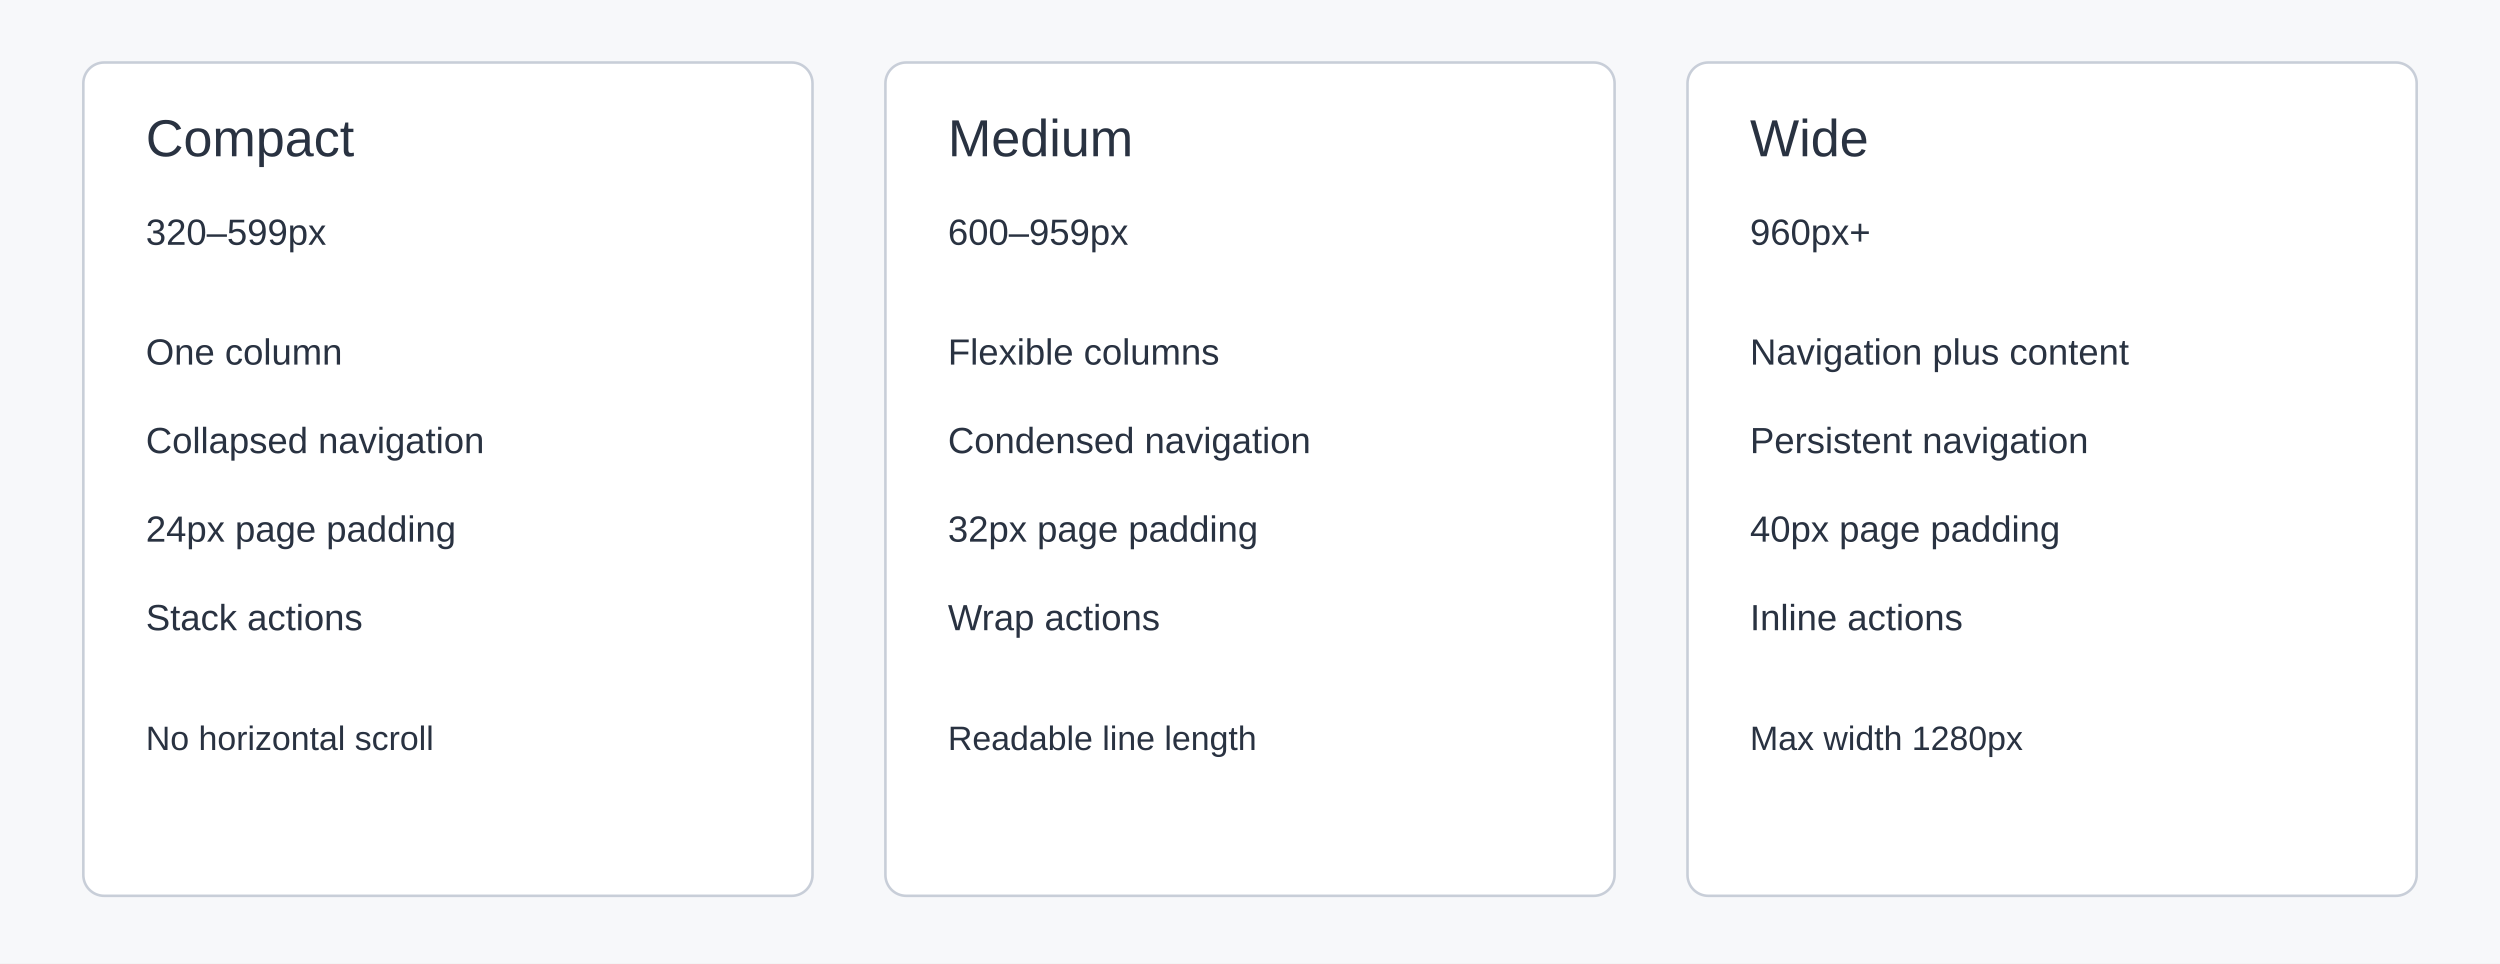
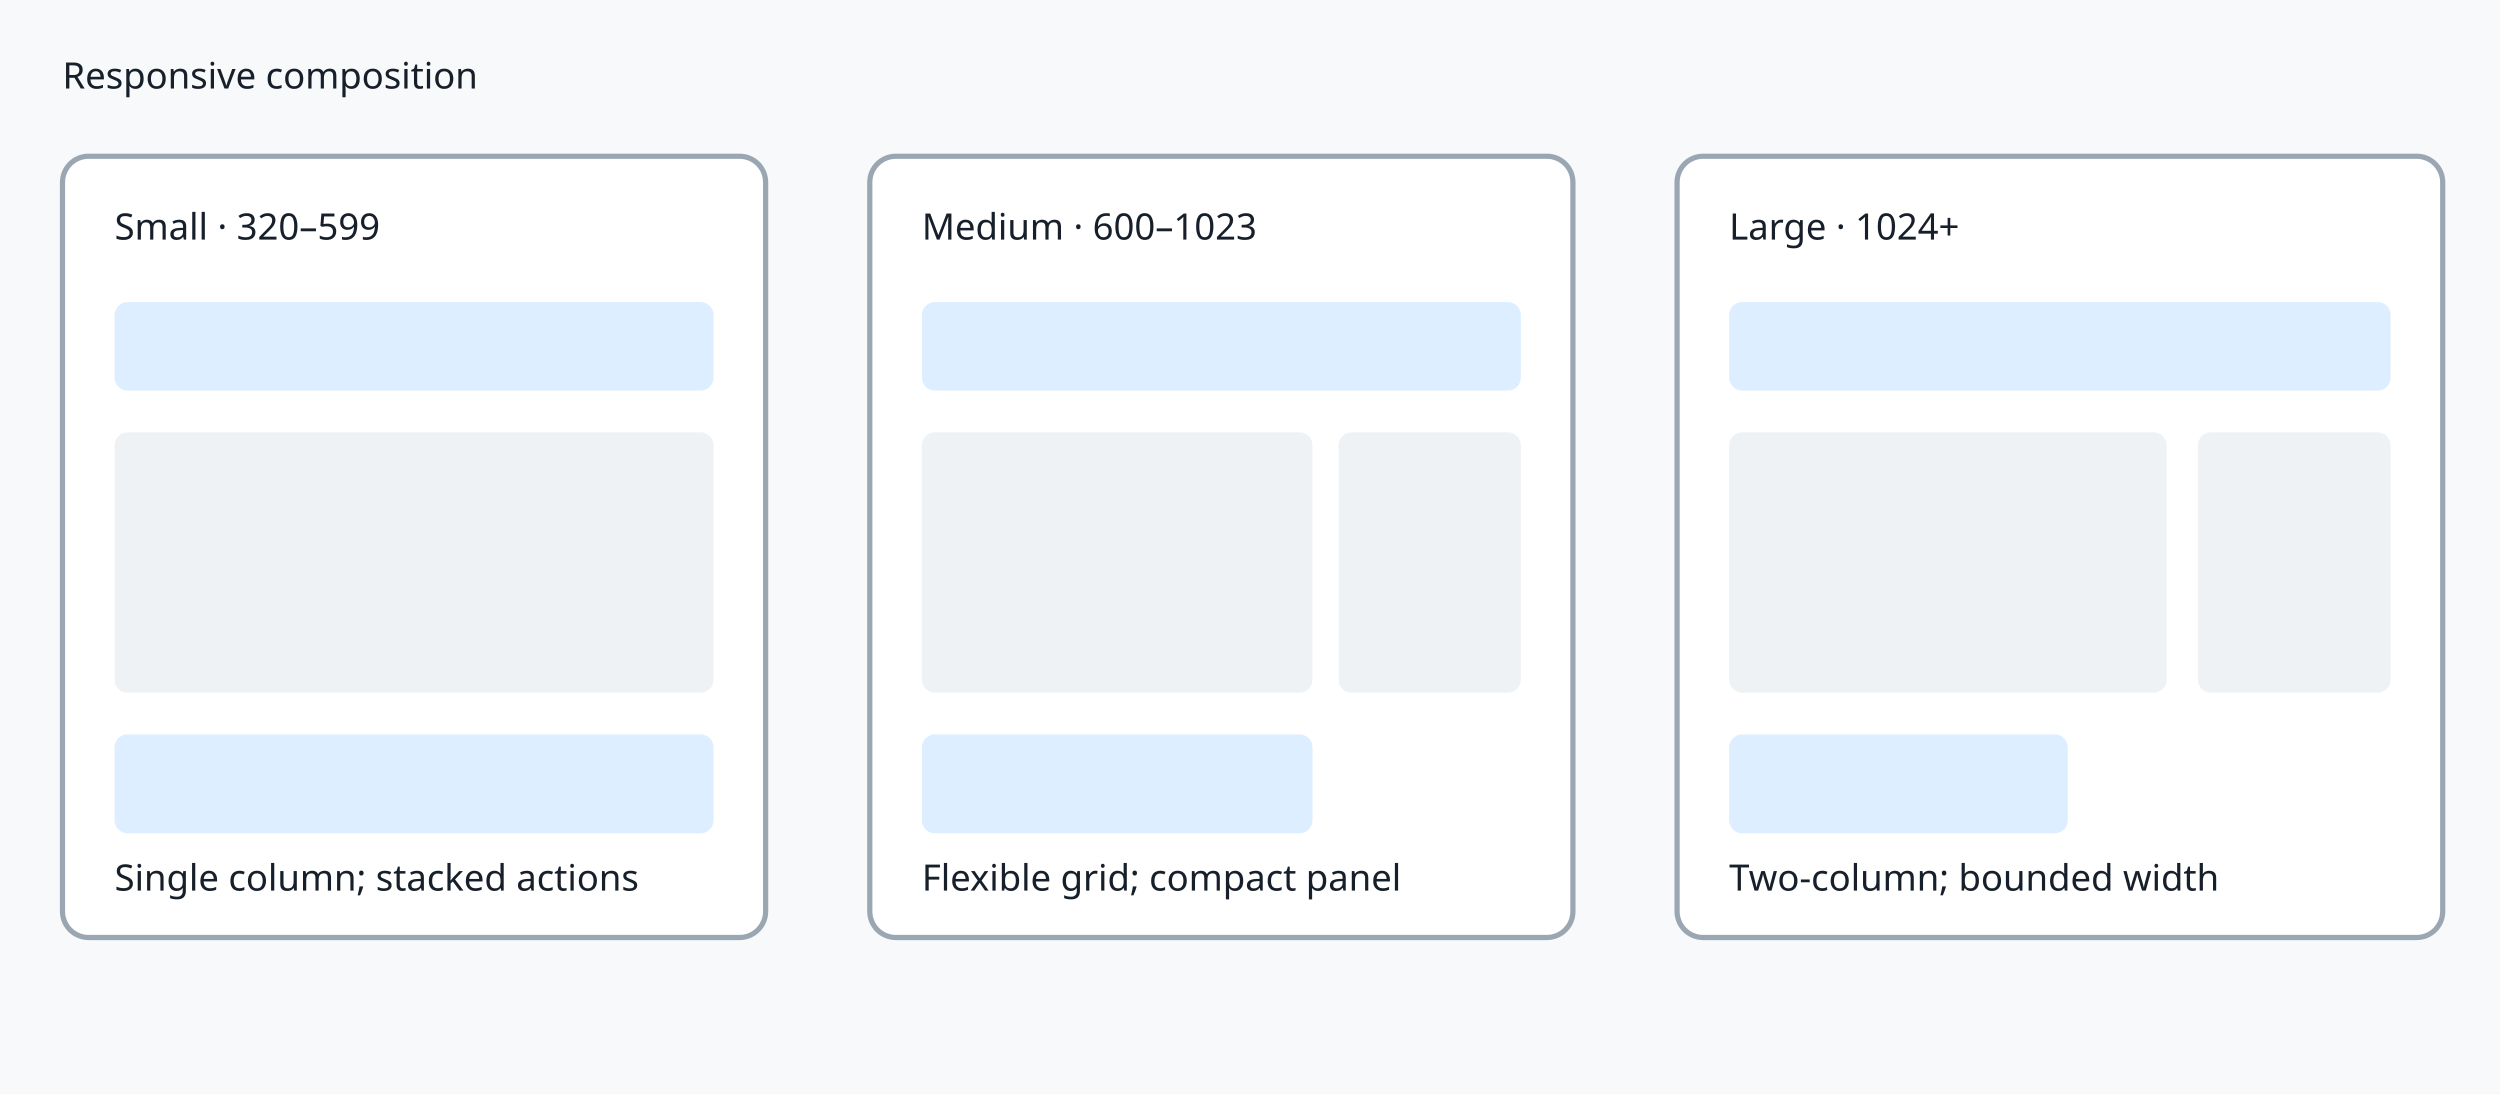
- <svg xmlns="http://www.w3.org/2000/svg" viewBox="0 0 960 370" role="img" aria-label="Responsive layout rules">
-   <rect width="960" height="370" fill="#f7f8fa" />
-   <g font-family="Arial,sans-serif" fill="#293241">
-     <rect x="32" y="24" width="280" height="320" rx="8" fill="#fff" stroke="#c8ced8" />
-     <rect x="340" y="24" width="280" height="320" rx="8" fill="#fff" stroke="#c8ced8" />
-     <rect x="648" y="24" width="280" height="320" rx="8" fill="#fff" stroke="#c8ced8" />
-     <text x="56" y="60" font-size="20">Compact</text>
-     <text x="364" y="60" font-size="20">Medium</text>
-     <text x="672" y="60" font-size="20">Wide</text>
-     <text x="56" y="94" font-size="14">320–599px</text>
-     <text x="364" y="94" font-size="14">600–959px</text>
-     <text x="672" y="94" font-size="14">960px+</text>
-     <text x="56" y="140" font-size="14">One column</text>
-     <text x="364" y="140" font-size="14">Flexible columns</text>
-     <text x="672" y="140" font-size="14">Navigation plus content</text>
-     <text x="56" y="174" font-size="14">Collapsed navigation</text>
-     <text x="364" y="174" font-size="14">Condensed navigation</text>
-     <text x="672" y="174" font-size="14">Persistent navigation</text>
-     <text x="56" y="208" font-size="14">24px page padding</text>
-     <text x="364" y="208" font-size="14">32px page padding</text>
-     <text x="672" y="208" font-size="14">40px page padding</text>
-     <text x="56" y="242" font-size="14">Stack actions</text>
-     <text x="364" y="242" font-size="14">Wrap actions</text>
-     <text x="672" y="242" font-size="14">Inline actions</text>
-     <text x="56" y="288" font-size="13">No horizontal scroll</text>
-     <text x="364" y="288" font-size="13">Readable line length</text>
-     <text x="672" y="288" font-size="13">Max width 1280px</text>
+ <svg xmlns="http://www.w3.org/2000/svg" viewBox="0 0 960 420" role="img" aria-label="Responsive layout rules">
+   <style>text{font:14px system-ui;fill:#17202a}.b{fill:#fff;stroke:#9aa7b2;stroke-width:2}.x{fill:#dceeff}.n{fill:#eef2f5}</style>
+   <rect width="960" height="420" fill="#f7f9fa" />
+   <text x="24" y="34" font-size="20" font-weight="bold">Responsive composition</text>
+   <g transform="translate(24 60)">
+     <rect class="b" width="270" height="300" rx="10" />
+     <text x="20" y="32" font-weight="bold">Small · 320–599</text>
+     <rect class="x" x="20" y="56" width="230" height="34" rx="5" />
+     <rect class="n" x="20" y="106" width="230" height="100" rx="5" />
+     <rect class="x" x="20" y="222" width="230" height="38" rx="5" />
+     <text x="20" y="282">Single column; stacked actions</text>
+     <rect class="b" x="310" width="270" height="300" rx="10" />
+     <text x="330" y="32" font-weight="bold">Medium · 600–1023</text>
+     <rect class="x" x="330" y="56" width="230" height="34" rx="5" />
+     <rect class="n" x="330" y="106" width="150" height="100" rx="5" />
+     <rect class="n" x="490" y="106" width="70" height="100" rx="5" />
+     <rect class="x" x="330" y="222" width="150" height="38" rx="5" />
+     <text x="330" y="282">Flexible grid; compact panel</text>
+     <rect class="b" x="620" width="294" height="300" rx="10" />
+     <text x="640" y="32" font-weight="bold">Large · 1024+</text>
+     <rect class="x" x="640" y="56" width="254" height="34" rx="5" />
+     <rect class="n" x="640" y="106" width="168" height="100" rx="5" />
+     <rect class="n" x="820" y="106" width="74" height="100" rx="5" />
+     <rect class="x" x="640" y="222" width="130" height="38" rx="5" />
+     <text x="640" y="282">Two-column; bounded width</text>
  </g>
</svg>
